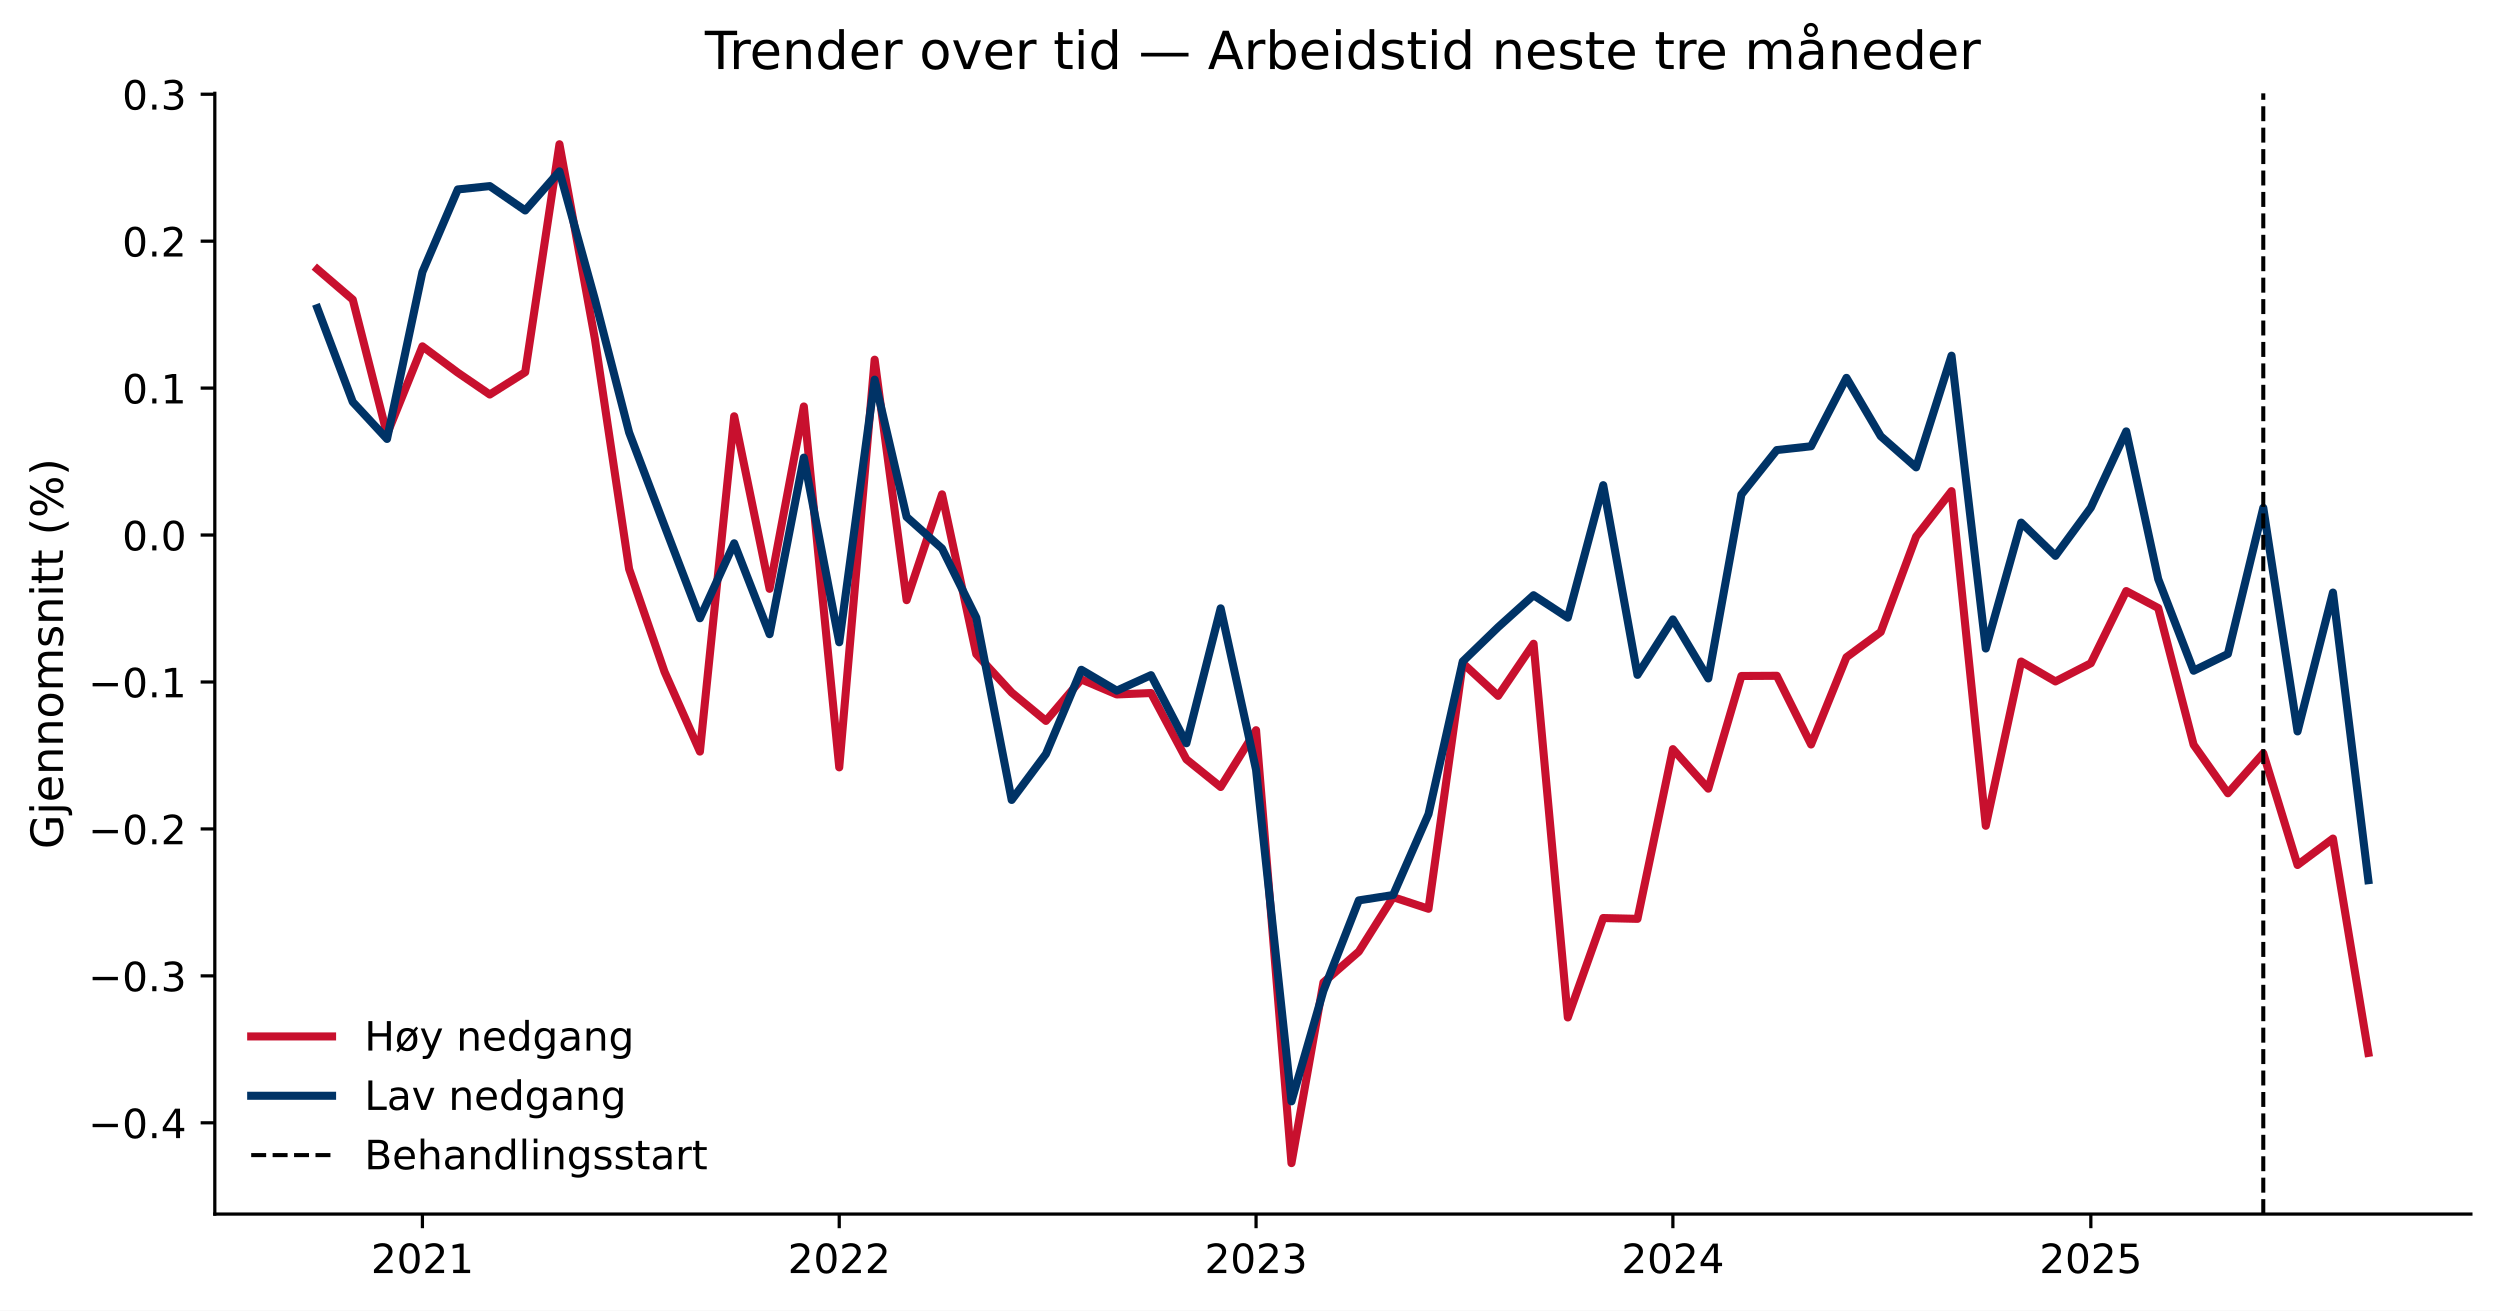
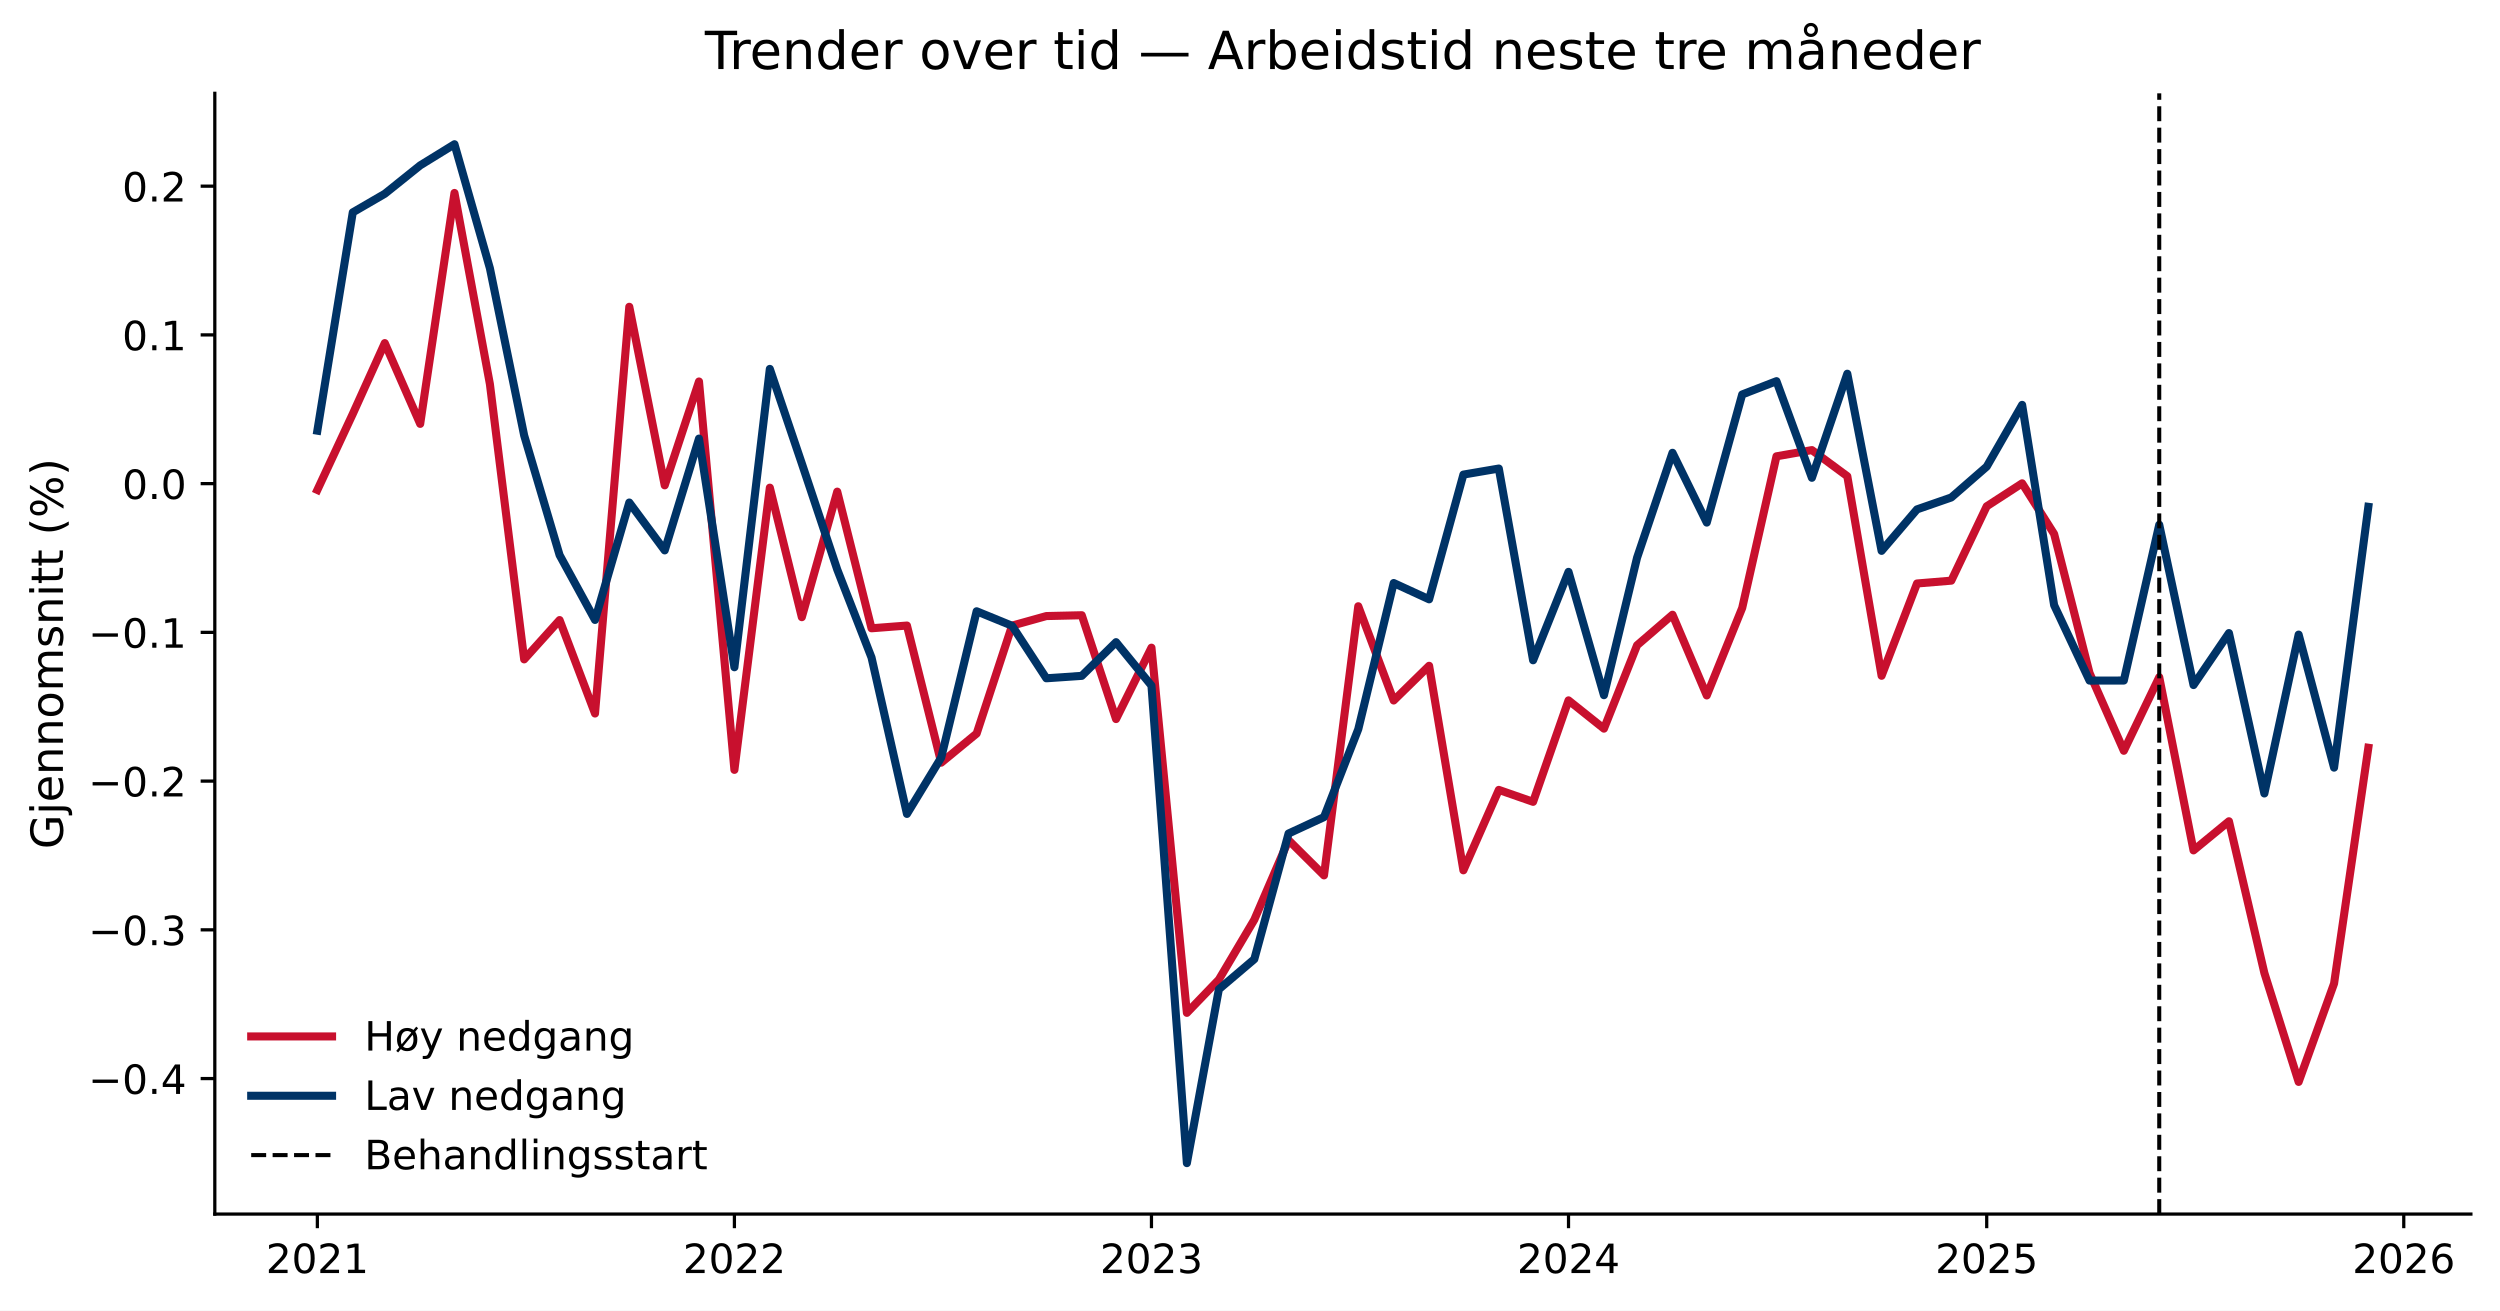
<svg xmlns="http://www.w3.org/2000/svg" xmlns:xlink="http://www.w3.org/1999/xlink" width="618.329pt" height="324.156pt" viewBox="0 0 618.329 324.156" version="1.1">
  <defs>
    <style type="text/css">*{stroke-linejoin: round; stroke-linecap: butt}</style>
  </defs>
  <g id="figure_1">
    <g id="patch_1">
      <path d="M 0 324.156  L 618.329 324.156  L 618.329 0  L 0 0  z " style="fill: #ffffff" />
    </g>
    <g id="axes_1">
      <g id="patch_2">
        <path d="M 53.129 300.278  L 611.129 300.278  L 611.129 23.078  L 53.129 23.078  z " style="fill: #ffffff" />
      </g>
      <g id="matplotlib.axis_1">
        <g id="xtick_1">
          <g id="line2d_1">
            <defs>
-               <path id="m93a3a507b2" d="M 0 0  L 0 3.5  " style="stroke: #000000; stroke-width: 0.8" />
-             </defs>
-             <g>
-               <use xlink:href="#m93a3a507b2" x="104.477" y="300.278" style="stroke: #000000; stroke-width: 0.8" />
+               <path id="mbf718fbe4a" d="M 0 0  L 0 3.5  " style="stroke: #000000; stroke-width: 0.8" />
+             </defs>
+             <g>
+               <use xlink:href="#mbf718fbe4a" x="78.492" y="300.278" style="stroke: #000000; stroke-width: 0.8" />
            </g>
          </g>
          <g id="text_1">
-             <g transform="translate(91.7524 314.8764) scale(0.1 -0.1)">
+             <g transform="translate(65.76739 314.8764) scale(0.1 -0.1)">
              <defs>
                <path id="DejaVuSans-32" d="M 1228 531  L 3431 531  L 3431 0  L 469 0  L 469 531  Q 828 903 1448 1529  Q 2069 2156 2228 2338  Q 2531 2678 2651 2914  Q 2772 3150 2772 3378  Q 2772 3750 2511 3984  Q 2250 4219 1831 4219  Q 1534 4219 1204 4116  Q 875 4013 500 3803  L 500 4441  Q 881 4594 1212 4672  Q 1544 4750 1819 4750  Q 2544 4750 2975 4387  Q 3406 4025 3406 3419  Q 3406 3131 3298 2873  Q 3191 2616 2906 2266  Q 2828 2175 2409 1742  Q 1991 1309 1228 531  z " transform="scale(0.015625)" />
                <path id="DejaVuSans-30" d="M 2034 4250  Q 1547 4250 1301 3770  Q 1056 3291 1056 2328  Q 1056 1369 1301 889  Q 1547 409 2034 409  Q 2525 409 2770 889  Q 3016 1369 3016 2328  Q 3016 3291 2770 3770  Q 2525 4250 2034 4250  z M 2034 4750  Q 2819 4750 3233 4129  Q 3647 3509 3647 2328  Q 3647 1150 3233 529  Q 2819 -91 2034 -91  Q 1250 -91 836 529  Q 422 1150 422 2328  Q 422 3509 836 4129  Q 1250 4750 2034 4750  z " transform="scale(0.015625)" />
                <path id="DejaVuSans-31" d="M 794 531  L 1825 531  L 1825 4091  L 703 3866  L 703 4441  L 1819 4666  L 2450 4666  L 2450 531  L 3481 531  L 3481 0  L 794 0  L 794 531  z " transform="scale(0.015625)" />
              </defs>
              <use xlink:href="#DejaVuSans-32" />
              <use xlink:href="#DejaVuSans-30" transform="translate(63.62305 0)" />
              <use xlink:href="#DejaVuSans-32" transform="translate(127.2461 0)" />
              <use xlink:href="#DejaVuSans-31" transform="translate(190.8691 0)" />
            </g>
          </g>
        </g>
        <g id="xtick_2">
          <g id="line2d_2">
            <g>
-               <use xlink:href="#m93a3a507b2" x="207.57" y="300.278" style="stroke: #000000; stroke-width: 0.8" />
+               <use xlink:href="#mbf718fbe4a" x="181.643" y="300.278" style="stroke: #000000; stroke-width: 0.8" />
            </g>
          </g>
          <g id="text_2">
-             <g transform="translate(194.8451 314.8764) scale(0.1 -0.1)">
+             <g transform="translate(168.9176 314.8764) scale(0.1 -0.1)">
              <use xlink:href="#DejaVuSans-32" />
              <use xlink:href="#DejaVuSans-30" transform="translate(63.62305 0)" />
              <use xlink:href="#DejaVuSans-32" transform="translate(127.2461 0)" />
              <use xlink:href="#DejaVuSans-32" transform="translate(190.8691 0)" />
            </g>
          </g>
        </g>
        <g id="xtick_3">
          <g id="line2d_3">
            <g>
-               <use xlink:href="#m93a3a507b2" x="310.663" y="300.278" style="stroke: #000000; stroke-width: 0.8" />
+               <use xlink:href="#mbf718fbe4a" x="284.793" y="300.278" style="stroke: #000000; stroke-width: 0.8" />
            </g>
          </g>
          <g id="text_3">
-             <g transform="translate(297.9379 314.8764) scale(0.1 -0.1)">
+             <g transform="translate(272.0677 314.8764) scale(0.1 -0.1)">
              <defs>
                <path id="DejaVuSans-33" d="M 2597 2516  Q 3050 2419 3304 2112  Q 3559 1806 3559 1356  Q 3559 666 3084 287  Q 2609 -91 1734 -91  Q 1441 -91 1130 -33  Q 819 25 488 141  L 488 750  Q 750 597 1062 519  Q 1375 441 1716 441  Q 2309 441 2620 675  Q 2931 909 2931 1356  Q 2931 1769 2642 2001  Q 2353 2234 1838 2234  L 1294 2234  L 1294 2753  L 1863 2753  Q 2328 2753 2575 2939  Q 2822 3125 2822 3475  Q 2822 3834 2567 4026  Q 2313 4219 1838 4219  Q 1578 4219 1281 4162  Q 984 4106 628 3988  L 628 4550  Q 988 4650 1302 4700  Q 1616 4750 1894 4750  Q 2613 4750 3031 4423  Q 3450 4097 3450 3541  Q 3450 3153 3228 2886  Q 3006 2619 2597 2516  z " transform="scale(0.015625)" />
              </defs>
              <use xlink:href="#DejaVuSans-32" />
              <use xlink:href="#DejaVuSans-30" transform="translate(63.62305 0)" />
              <use xlink:href="#DejaVuSans-32" transform="translate(127.2461 0)" />
              <use xlink:href="#DejaVuSans-33" transform="translate(190.8691 0)" />
            </g>
          </g>
        </g>
        <g id="xtick_4">
          <g id="line2d_4">
            <g>
-               <use xlink:href="#m93a3a507b2" x="413.756" y="300.278" style="stroke: #000000; stroke-width: 0.8" />
+               <use xlink:href="#mbf718fbe4a" x="387.943" y="300.278" style="stroke: #000000; stroke-width: 0.8" />
            </g>
          </g>
          <g id="text_4">
-             <g transform="translate(401.0306 314.8764) scale(0.1 -0.1)">
+             <g transform="translate(375.2179 314.8764) scale(0.1 -0.1)">
              <defs>
                <path id="DejaVuSans-34" d="M 2419 4116  L 825 1625  L 2419 1625  L 2419 4116  z M 2253 4666  L 3047 4666  L 3047 1625  L 3713 1625  L 3713 1100  L 3047 1100  L 3047 0  L 2419 0  L 2419 1100  L 313 1100  L 313 1709  L 2253 4666  z " transform="scale(0.015625)" />
              </defs>
              <use xlink:href="#DejaVuSans-32" />
              <use xlink:href="#DejaVuSans-30" transform="translate(63.62305 0)" />
              <use xlink:href="#DejaVuSans-32" transform="translate(127.2461 0)" />
              <use xlink:href="#DejaVuSans-34" transform="translate(190.8691 0)" />
            </g>
          </g>
        </g>
        <g id="xtick_5">
          <g id="line2d_5">
            <g>
-               <use xlink:href="#m93a3a507b2" x="517.131" y="300.278" style="stroke: #000000; stroke-width: 0.8" />
+               <use xlink:href="#mbf718fbe4a" x="491.376" y="300.278" style="stroke: #000000; stroke-width: 0.8" />
            </g>
          </g>
          <g id="text_5">
-             <g transform="translate(504.4058 314.8764) scale(0.1 -0.1)">
+             <g transform="translate(478.6506 314.8764) scale(0.1 -0.1)">
              <defs>
                <path id="DejaVuSans-35" d="M 691 4666  L 3169 4666  L 3169 4134  L 1269 4134  L 1269 2991  Q 1406 3038 1543 3061  Q 1681 3084 1819 3084  Q 2600 3084 3056 2656  Q 3513 2228 3513 1497  Q 3513 744 3044 326  Q 2575 -91 1722 -91  Q 1428 -91 1123 -41  Q 819 9 494 109  L 494 744  Q 775 591 1075 516  Q 1375 441 1709 441  Q 2250 441 2565 725  Q 2881 1009 2881 1497  Q 2881 1984 2565 2268  Q 2250 2553 1709 2553  Q 1456 2553 1204 2497  Q 953 2441 691 2322  L 691 4666  z " transform="scale(0.015625)" />
              </defs>
              <use xlink:href="#DejaVuSans-32" />
              <use xlink:href="#DejaVuSans-30" transform="translate(63.62305 0)" />
              <use xlink:href="#DejaVuSans-32" transform="translate(127.2461 0)" />
              <use xlink:href="#DejaVuSans-35" transform="translate(190.8691 0)" />
+             </g>
+           </g>
+         </g>
+         <g id="xtick_6">
+           <g id="line2d_6">
+             <g>
+               <use xlink:href="#mbf718fbe4a" x="594.526" y="300.278" style="stroke: #000000; stroke-width: 0.8" />
+             </g>
+           </g>
+           <g id="text_6">
+             <g transform="translate(581.8008 314.8764) scale(0.1 -0.1)">
+               <defs>
+                 <path id="DejaVuSans-36" d="M 2113 2584  Q 1688 2584 1439 2293  Q 1191 2003 1191 1497  Q 1191 994 1439 701  Q 1688 409 2113 409  Q 2538 409 2786 701  Q 3034 994 3034 1497  Q 3034 2003 2786 2293  Q 2538 2584 2113 2584  z M 3366 4563  L 3366 3988  Q 3128 4100 2886 4159  Q 2644 4219 2406 4219  Q 1781 4219 1451 3797  Q 1122 3375 1075 2522  Q 1259 2794 1537 2939  Q 1816 3084 2150 3084  Q 2853 3084 3261 2657  Q 3669 2231 3669 1497  Q 3669 778 3244 343  Q 2819 -91 2113 -91  Q 1303 -91 875 529  Q 447 1150 447 2328  Q 447 3434 972 4092  Q 1497 4750 2381 4750  Q 2619 4750 2861 4703  Q 3103 4656 3366 4563  z " transform="scale(0.015625)" />
+               </defs>
+               <use xlink:href="#DejaVuSans-32" />
+               <use xlink:href="#DejaVuSans-30" transform="translate(63.62305 0)" />
+               <use xlink:href="#DejaVuSans-32" transform="translate(127.2461 0)" />
+               <use xlink:href="#DejaVuSans-36" transform="translate(190.8691 0)" />
            </g>
          </g>
        </g>
      </g>
      <g id="matplotlib.axis_2">
        <g id="ytick_1">
-           <g id="line2d_6">
-             <defs>
-               <path id="mae1e11b0a3" d="M 0 0  L -3.5 0  " style="stroke: #000000; stroke-width: 0.8" />
-             </defs>
-             <g>
-               <use xlink:href="#mae1e11b0a3" x="53.129" y="277.704" style="stroke: #000000; stroke-width: 0.8" />
-             </g>
-           </g>
-           <g id="text_6">
-             <g transform="translate(21.84594 281.5034) scale(0.1 -0.1)">
+           <g id="line2d_7">
+             <defs>
+               <path id="mdab3cf6900" d="M 0 0  L -3.5 0  " style="stroke: #000000; stroke-width: 0.8" />
+             </defs>
+             <g>
+               <use xlink:href="#mdab3cf6900" x="53.129" y="266.761" style="stroke: #000000; stroke-width: 0.8" />
+             </g>
+           </g>
+           <g id="text_7">
+             <g transform="translate(21.84594 270.5607) scale(0.1 -0.1)">
              <defs>
                <path id="DejaVuSans-2212" d="M 678 2272  L 4684 2272  L 4684 1741  L 678 1741  L 678 2272  z " transform="scale(0.015625)" />
                <path id="DejaVuSans-2e" d="M 684 794  L 1344 794  L 1344 0  L 684 0  L 684 794  z " transform="scale(0.015625)" />
              </defs>
              <use xlink:href="#DejaVuSans-2212" />
              <use xlink:href="#DejaVuSans-30" transform="translate(83.78906 0)" />
              <use xlink:href="#DejaVuSans-2e" transform="translate(147.4121 0)" />
              <use xlink:href="#DejaVuSans-34" transform="translate(179.1992 0)" />
            </g>
          </g>
        </g>
        <g id="ytick_2">
-           <g id="line2d_7">
-             <g>
-               <use xlink:href="#mae1e11b0a3" x="53.129" y="241.362" style="stroke: #000000; stroke-width: 0.8" />
-             </g>
-           </g>
-           <g id="text_7">
-             <g transform="translate(21.84594 245.1609) scale(0.1 -0.1)">
+           <g id="line2d_8">
+             <g>
+               <use xlink:href="#mdab3cf6900" x="53.129" y="229.975" style="stroke: #000000; stroke-width: 0.8" />
+             </g>
+           </g>
+           <g id="text_8">
+             <g transform="translate(21.84594 233.7747) scale(0.1 -0.1)">
              <use xlink:href="#DejaVuSans-2212" />
              <use xlink:href="#DejaVuSans-30" transform="translate(83.78906 0)" />
              <use xlink:href="#DejaVuSans-2e" transform="translate(147.4121 0)" />
              <use xlink:href="#DejaVuSans-33" transform="translate(179.1992 0)" />
            </g>
          </g>
        </g>
        <g id="ytick_3">
-           <g id="line2d_8">
-             <g>
-               <use xlink:href="#mae1e11b0a3" x="53.129" y="205.019" style="stroke: #000000; stroke-width: 0.8" />
-             </g>
-           </g>
-           <g id="text_8">
-             <g transform="translate(21.84594 208.8185) scale(0.1 -0.1)">
+           <g id="line2d_9">
+             <g>
+               <use xlink:href="#mdab3cf6900" x="53.129" y="193.189" style="stroke: #000000; stroke-width: 0.8" />
+             </g>
+           </g>
+           <g id="text_9">
+             <g transform="translate(21.84594 196.9886) scale(0.1 -0.1)">
              <use xlink:href="#DejaVuSans-2212" />
              <use xlink:href="#DejaVuSans-30" transform="translate(83.78906 0)" />
              <use xlink:href="#DejaVuSans-2e" transform="translate(147.4121 0)" />
              <use xlink:href="#DejaVuSans-32" transform="translate(179.1992 0)" />
            </g>
          </g>
        </g>
        <g id="ytick_4">
-           <g id="line2d_9">
-             <g>
-               <use xlink:href="#mae1e11b0a3" x="53.129" y="168.677" style="stroke: #000000; stroke-width: 0.8" />
-             </g>
-           </g>
-           <g id="text_9">
-             <g transform="translate(21.84594 172.476) scale(0.1 -0.1)">
+           <g id="line2d_10">
+             <g>
+               <use xlink:href="#mdab3cf6900" x="53.129" y="156.403" style="stroke: #000000; stroke-width: 0.8" />
+             </g>
+           </g>
+           <g id="text_10">
+             <g transform="translate(21.84594 160.2026) scale(0.1 -0.1)">
              <use xlink:href="#DejaVuSans-2212" />
              <use xlink:href="#DejaVuSans-30" transform="translate(83.78906 0)" />
              <use xlink:href="#DejaVuSans-2e" transform="translate(147.4121 0)" />
              <use xlink:href="#DejaVuSans-31" transform="translate(179.1992 0)" />
            </g>
          </g>
        </g>
        <g id="ytick_5">
-           <g id="line2d_10">
-             <g>
-               <use xlink:href="#mae1e11b0a3" x="53.129" y="132.334" style="stroke: #000000; stroke-width: 0.8" />
-             </g>
-           </g>
-           <g id="text_10">
-             <g transform="translate(30.22563 136.1336) scale(0.1 -0.1)">
+           <g id="line2d_11">
+             <g>
+               <use xlink:href="#mdab3cf6900" x="53.129" y="119.617" style="stroke: #000000; stroke-width: 0.8" />
+             </g>
+           </g>
+           <g id="text_11">
+             <g transform="translate(30.22563 123.4165) scale(0.1 -0.1)">
              <use xlink:href="#DejaVuSans-30" />
              <use xlink:href="#DejaVuSans-2e" transform="translate(63.62305 0)" />
              <use xlink:href="#DejaVuSans-30" transform="translate(95.41016 0)" />
            </g>
          </g>
        </g>
        <g id="ytick_6">
-           <g id="line2d_11">
-             <g>
-               <use xlink:href="#mae1e11b0a3" x="53.129" y="95.992" style="stroke: #000000; stroke-width: 0.8" />
-             </g>
-           </g>
-           <g id="text_11">
-             <g transform="translate(30.22563 99.79111) scale(0.1 -0.1)">
+           <g id="line2d_12">
+             <g>
+               <use xlink:href="#mdab3cf6900" x="53.129" y="82.831" style="stroke: #000000; stroke-width: 0.8" />
+             </g>
+           </g>
+           <g id="text_12">
+             <g transform="translate(30.22563 86.63047) scale(0.1 -0.1)">
              <use xlink:href="#DejaVuSans-30" />
              <use xlink:href="#DejaVuSans-2e" transform="translate(63.62305 0)" />
              <use xlink:href="#DejaVuSans-31" transform="translate(95.41016 0)" />
            </g>
          </g>
        </g>
        <g id="ytick_7">
-           <g id="line2d_12">
-             <g>
-               <use xlink:href="#mae1e11b0a3" x="53.129" y="59.649" style="stroke: #000000; stroke-width: 0.8" />
-             </g>
-           </g>
-           <g id="text_12">
-             <g transform="translate(30.22563 63.44865) scale(0.1 -0.1)">
+           <g id="line2d_13">
+             <g>
+               <use xlink:href="#mdab3cf6900" x="53.129" y="46.045" style="stroke: #000000; stroke-width: 0.8" />
+             </g>
+           </g>
+           <g id="text_13">
+             <g transform="translate(30.22563 49.84442) scale(0.1 -0.1)">
              <use xlink:href="#DejaVuSans-30" />
              <use xlink:href="#DejaVuSans-2e" transform="translate(63.62305 0)" />
              <use xlink:href="#DejaVuSans-32" transform="translate(95.41016 0)" />
-             </g>
-           </g>
-         </g>
-         <g id="ytick_8">
-           <g id="line2d_13">
-             <g>
-               <use xlink:href="#mae1e11b0a3" x="53.129" y="23.307" style="stroke: #000000; stroke-width: 0.8" />
-             </g>
-           </g>
-           <g id="text_13">
-             <g transform="translate(30.22563 27.1062) scale(0.1 -0.1)">
-               <use xlink:href="#DejaVuSans-30" />
-               <use xlink:href="#DejaVuSans-2e" transform="translate(63.62305 0)" />
-               <use xlink:href="#DejaVuSans-33" transform="translate(95.41016 0)" />
            </g>
          </g>
        </g>
        <g id="text_14">
          <g transform="translate(15.55828 210.0023) rotate(-90) scale(0.11 -0.11)">
            <defs>
              <path id="DejaVuSans-47" d="M 3809 666  L 3809 1919  L 2778 1919  L 2778 2438  L 4434 2438  L 4434 434  Q 4069 175 3628 42  Q 3188 -91 2688 -91  Q 1594 -91 976 548  Q 359 1188 359 2328  Q 359 3472 976 4111  Q 1594 4750 2688 4750  Q 3144 4750 3555 4637  Q 3966 4525 4313 4306  L 4313 3634  Q 3963 3931 3569 4081  Q 3175 4231 2741 4231  Q 1884 4231 1454 3753  Q 1025 3275 1025 2328  Q 1025 1384 1454 906  Q 1884 428 2741 428  Q 3075 428 3337 486  Q 3600 544 3809 666  z " transform="scale(0.015625)" />
              <path id="DejaVuSans-6a" d="M 603 3500  L 1178 3500  L 1178 -63  Q 1178 -731 923 -1031  Q 669 -1331 103 -1331  L -116 -1331  L -116 -844  L 38 -844  Q 366 -844 484 -692  Q 603 -541 603 -63  L 603 3500  z M 603 4863  L 1178 4863  L 1178 4134  L 603 4134  L 603 4863  z " transform="scale(0.015625)" />
              <path id="DejaVuSans-65" d="M 3597 1894  L 3597 1613  L 953 1613  Q 991 1019 1311 708  Q 1631 397 2203 397  Q 2534 397 2845 478  Q 3156 559 3463 722  L 3463 178  Q 3153 47 2828 -22  Q 2503 -91 2169 -91  Q 1331 -91 842 396  Q 353 884 353 1716  Q 353 2575 817 3079  Q 1281 3584 2069 3584  Q 2775 3584 3186 3129  Q 3597 2675 3597 1894  z M 3022 2063  Q 3016 2534 2758 2815  Q 2500 3097 2075 3097  Q 1594 3097 1305 2825  Q 1016 2553 972 2059  L 3022 2063  z " transform="scale(0.015625)" />
              <path id="DejaVuSans-6e" d="M 3513 2113  L 3513 0  L 2938 0  L 2938 2094  Q 2938 2591 2744 2837  Q 2550 3084 2163 3084  Q 1697 3084 1428 2787  Q 1159 2491 1159 1978  L 1159 0  L 581 0  L 581 3500  L 1159 3500  L 1159 2956  Q 1366 3272 1645 3428  Q 1925 3584 2291 3584  Q 2894 3584 3203 3211  Q 3513 2838 3513 2113  z " transform="scale(0.015625)" />
              <path id="DejaVuSans-6f" d="M 1959 3097  Q 1497 3097 1228 2736  Q 959 2375 959 1747  Q 959 1119 1226 758  Q 1494 397 1959 397  Q 2419 397 2687 759  Q 2956 1122 2956 1747  Q 2956 2369 2687 2733  Q 2419 3097 1959 3097  z M 1959 3584  Q 2709 3584 3137 3096  Q 3566 2609 3566 1747  Q 3566 888 3137 398  Q 2709 -91 1959 -91  Q 1206 -91 779 398  Q 353 888 353 1747  Q 353 2609 779 3096  Q 1206 3584 1959 3584  z " transform="scale(0.015625)" />
              <path id="DejaVuSans-6d" d="M 3328 2828  Q 3544 3216 3844 3400  Q 4144 3584 4550 3584  Q 5097 3584 5394 3201  Q 5691 2819 5691 2113  L 5691 0  L 5113 0  L 5113 2094  Q 5113 2597 4934 2840  Q 4756 3084 4391 3084  Q 3944 3084 3684 2787  Q 3425 2491 3425 1978  L 3425 0  L 2847 0  L 2847 2094  Q 2847 2600 2669 2842  Q 2491 3084 2119 3084  Q 1678 3084 1418 2786  Q 1159 2488 1159 1978  L 1159 0  L 581 0  L 581 3500  L 1159 3500  L 1159 2956  Q 1356 3278 1631 3431  Q 1906 3584 2284 3584  Q 2666 3584 2933 3390  Q 3200 3197 3328 2828  z " transform="scale(0.015625)" />
              <path id="DejaVuSans-73" d="M 2834 3397  L 2834 2853  Q 2591 2978 2328 3040  Q 2066 3103 1784 3103  Q 1356 3103 1142 2972  Q 928 2841 928 2578  Q 928 2378 1081 2264  Q 1234 2150 1697 2047  L 1894 2003  Q 2506 1872 2764 1633  Q 3022 1394 3022 966  Q 3022 478 2636 193  Q 2250 -91 1575 -91  Q 1294 -91 989 -36  Q 684 19 347 128  L 347 722  Q 666 556 975 473  Q 1284 391 1588 391  Q 1994 391 2212 530  Q 2431 669 2431 922  Q 2431 1156 2273 1281  Q 2116 1406 1581 1522  L 1381 1569  Q 847 1681 609 1914  Q 372 2147 372 2553  Q 372 3047 722 3315  Q 1072 3584 1716 3584  Q 2034 3584 2315 3537  Q 2597 3491 2834 3397  z " transform="scale(0.015625)" />
              <path id="DejaVuSans-69" d="M 603 3500  L 1178 3500  L 1178 0  L 603 0  L 603 3500  z M 603 4863  L 1178 4863  L 1178 4134  L 603 4134  L 603 4863  z " transform="scale(0.015625)" />
              <path id="DejaVuSans-74" d="M 1172 4494  L 1172 3500  L 2356 3500  L 2356 3053  L 1172 3053  L 1172 1153  Q 1172 725 1289 603  Q 1406 481 1766 481  L 2356 481  L 2356 0  L 1766 0  Q 1100 0 847 248  Q 594 497 594 1153  L 594 3053  L 172 3053  L 172 3500  L 594 3500  L 594 4494  L 1172 4494  z " transform="scale(0.015625)" />
              <path id="DejaVuSans-20" transform="scale(0.015625)" />
              <path id="DejaVuSans-28" d="M 1984 4856  Q 1566 4138 1362 3434  Q 1159 2731 1159 2009  Q 1159 1288 1364 580  Q 1569 -128 1984 -844  L 1484 -844  Q 1016 -109 783 600  Q 550 1309 550 2009  Q 550 2706 781 3412  Q 1013 4119 1484 4856  L 1984 4856  z " transform="scale(0.015625)" />
              <path id="DejaVuSans-25" d="M 4653 2053  Q 4381 2053 4226 1822  Q 4072 1591 4072 1178  Q 4072 772 4226 539  Q 4381 306 4653 306  Q 4919 306 5073 539  Q 5228 772 5228 1178  Q 5228 1588 5073 1820  Q 4919 2053 4653 2053  z M 4653 2450  Q 5147 2450 5437 2106  Q 5728 1763 5728 1178  Q 5728 594 5436 251  Q 5144 -91 4653 -91  Q 4153 -91 3862 251  Q 3572 594 3572 1178  Q 3572 1766 3864 2108  Q 4156 2450 4653 2450  z M 1428 4353  Q 1159 4353 1004 4120  Q 850 3888 850 3481  Q 850 3069 1003 2837  Q 1156 2606 1428 2606  Q 1700 2606 1854 2837  Q 2009 3069 2009 3481  Q 2009 3884 1853 4118  Q 1697 4353 1428 4353  z M 4250 4750  L 4750 4750  L 1831 -91  L 1331 -91  L 4250 4750  z M 1428 4750  Q 1922 4750 2215 4408  Q 2509 4066 2509 3481  Q 2509 2891 2217 2550  Q 1925 2209 1428 2209  Q 931 2209 642 2551  Q 353 2894 353 3481  Q 353 4063 643 4406  Q 934 4750 1428 4750  z " transform="scale(0.015625)" />
              <path id="DejaVuSans-29" d="M 513 4856  L 1013 4856  Q 1481 4119 1714 3412  Q 1947 2706 1947 2009  Q 1947 1309 1714 600  Q 1481 -109 1013 -844  L 513 -844  Q 928 -128 1133 580  Q 1338 1288 1338 2009  Q 1338 2731 1133 3434  Q 928 4138 513 4856  z " transform="scale(0.015625)" />
            </defs>
            <use xlink:href="#DejaVuSans-47" />
            <use xlink:href="#DejaVuSans-6a" transform="translate(77.49023 0)" />
            <use xlink:href="#DejaVuSans-65" transform="translate(105.2734 0)" />
            <use xlink:href="#DejaVuSans-6e" transform="translate(166.7969 0)" />
            <use xlink:href="#DejaVuSans-6e" transform="translate(230.1758 0)" />
            <use xlink:href="#DejaVuSans-6f" transform="translate(293.5547 0)" />
            <use xlink:href="#DejaVuSans-6d" transform="translate(354.7363 0)" />
            <use xlink:href="#DejaVuSans-73" transform="translate(452.1484 0)" />
            <use xlink:href="#DejaVuSans-6e" transform="translate(504.248 0)" />
            <use xlink:href="#DejaVuSans-69" transform="translate(567.627 0)" />
            <use xlink:href="#DejaVuSans-74" transform="translate(595.4102 0)" />
            <use xlink:href="#DejaVuSans-74" transform="translate(634.6191 0)" />
            <use xlink:href="#DejaVuSans-20" transform="translate(673.8281 0)" />
            <use xlink:href="#DejaVuSans-28" transform="translate(705.6152 0)" />
            <use xlink:href="#DejaVuSans-25" transform="translate(744.6289 0)" />
            <use xlink:href="#DejaVuSans-29" transform="translate(839.6484 0)" />
          </g>
        </g>
      </g>
      <g id="line2d_14">
-         <path d="M 78.492 66.588  L 87.248 74.102  L 95.722 107.39  L 104.477 85.663  L 113.233 92.173  L 121.142 97.58  L 129.898 92.056  L 138.371 35.678  L 147.127 83.783  L 155.6 140.745  L 164.356 166.154  L 173.112 185.889  L 181.585 102.962  L 190.341 145.634  L 198.814 100.536  L 207.57 189.79  L 216.326 88.964  L 224.234 148.438  L 232.99 122.264  L 241.464 161.782  L 250.219 171.29  L 258.693 178.299  L 267.449 168.036  L 276.204 171.758  L 284.678 171.41  L 293.434 187.814  L 301.907 194.648  L 310.663 180.605  L 319.419 287.678  L 327.327 242.982  L 336.083 235.344  L 344.556 221.888  L 353.312 224.771  L 361.786 164.021  L 370.541 172.113  L 379.297 159.221  L 387.771 251.651  L 396.526 227.059  L 405 227.262  L 413.756 185.287  L 422.511 195.059  L 430.702 167.194  L 439.458 167.141  L 447.932 184.134  L 456.687 162.557  L 465.161 156.312  L 473.917 132.728  L 482.672 121.476  L 491.146 204.239  L 499.902 163.618  L 508.375 168.542  L 517.131 164.047  L 525.887 146.187  L 533.795 150.383  L 542.551 184.203  L 551.024 196.195  L 559.78 186.323  L 568.253 213.938  L 577.009 207.405  L 585.765 260.415  " clip-path="url(#p8ec6f4e2c7)" style="fill: none; stroke: #c8102e; stroke-width: 2; stroke-linecap: square" />
+         <path d="M 78.492 121.183  L 87.253 102.373  L 95.166 84.864  L 103.927 104.837  L 112.405 47.727  L 121.165 94.987  L 129.644 163.08  L 138.404 153.362  L 147.165 176.473  L 155.643 75.88  L 164.404 120.037  L 172.882 94.361  L 181.643 190.411  L 190.403 120.616  L 198.316 152.644  L 207.077 121.601  L 215.555 155.393  L 224.316 154.719  L 232.794 188.633  L 241.554 181.431  L 250.315 154.737  L 258.793 152.373  L 267.554 152.167  L 276.032 177.845  L 284.793 160.194  L 293.553 250.509  L 301.466 242.281  L 310.227 227.482  L 318.705 207.801  L 327.466 216.508  L 335.944 149.946  L 344.705 173.251  L 353.465 164.672  L 361.943 215.254  L 370.704 195.367  L 379.182 198.316  L 387.943 173.226  L 396.704 180.214  L 404.899 159.593  L 413.66 152.04  L 422.138 172.003  L 430.899 150.366  L 439.377 112.861  L 448.137 111.323  L 456.898 117.785  L 465.376 167.14  L 474.137 144.313  L 482.615 143.614  L 491.376 125.22  L 500.136 119.54  L 508.049 132.068  L 516.81 166.454  L 525.288 185.688  L 534.049 167.484  L 542.527 210.326  L 551.288 203.127  L 560.048 240.649  L 568.526 267.588  L 577.287 243.266  L 585.765 184.944  " clip-path="url(#p2843055d1d)" style="fill: none; stroke: #c8102e; stroke-width: 2; stroke-linecap: square" />
      </g>
      <g id="line2d_15">
-         <path d="M 78.492 76.2  L 87.248 99.419  L 95.722 108.562  L 104.477 67.28  L 113.233 46.851  L 121.142 46.026  L 129.898 52.057  L 138.371 42.384  L 147.127 74.011  L 155.6 106.968  L 164.356 130.046  L 173.112 152.911  L 181.585 134.376  L 190.341 156.852  L 198.814 113.191  L 207.57 158.853  L 216.326 93.903  L 224.234 127.85  L 232.99 135.668  L 241.464 152.764  L 250.219 197.849  L 258.693 186.479  L 267.449 165.66  L 276.204 170.817  L 284.678 166.992  L 293.434 183.827  L 301.907 150.463  L 310.663 190.396  L 319.419 272.397  L 327.327 245.047  L 336.083 222.693  L 344.556 221.37  L 353.312 201.352  L 361.786 163.595  L 370.541 155.114  L 379.297 147.217  L 387.771 152.758  L 396.526 120.001  L 405 166.915  L 413.756 153.201  L 422.511 167.8  L 430.702 122.304  L 439.458 111.315  L 447.932 110.378  L 456.687 93.456  L 465.161 107.879  L 473.917 115.59  L 482.672 87.973  L 491.146 160.395  L 499.902 129.263  L 508.375 137.475  L 517.131 125.556  L 525.887 106.696  L 533.795 143.217  L 542.551 165.895  L 551.024 161.748  L 559.78 125.598  L 568.253 180.901  L 577.009 146.563  L 585.765 217.694  " clip-path="url(#p8ec6f4e2c7)" style="fill: none; stroke: #003366; stroke-width: 2; stroke-linecap: square" />
+         <path d="M 78.492 106.518  L 87.253 52.525  L 95.166 47.93  L 103.927 40.902  L 112.405 35.678  L 121.165 66.343  L 129.644 107.707  L 138.404 137.289  L 147.165 153.331  L 155.643 124.292  L 164.404 136.128  L 172.882 108.479  L 181.643 165.029  L 190.403 91.244  L 198.316 114.635  L 207.077 140.874  L 215.555 162.627  L 224.316 201.304  L 232.794 187.373  L 241.554 151.187  L 250.315 154.773  L 258.793 167.759  L 267.554 167.16  L 276.032 158.83  L 284.793 169.558  L 293.553 287.678  L 301.466 244.675  L 310.227 237.235  L 318.705 206.151  L 327.466 202.098  L 335.944 180.351  L 344.705 144.205  L 353.465 148.23  L 361.943 117.382  L 370.704 115.886  L 379.182 163.306  L 387.943 141.44  L 396.704 171.936  L 404.899 137.931  L 413.66 111.991  L 422.138 129.249  L 430.899 97.564  L 439.377 94.278  L 448.137 118.17  L 456.898 92.436  L 465.376 136.243  L 474.137 125.986  L 482.615 123.041  L 491.376 115.409  L 500.136 100.139  L 508.049 149.678  L 516.81 168.334  L 525.288 168.317  L 534.049 129.782  L 542.527 169.433  L 551.288 156.581  L 560.048 196.249  L 568.526 156.96  L 577.287 189.856  L 585.765 125.355  " clip-path="url(#p2843055d1d)" style="fill: none; stroke: #003366; stroke-width: 2; stroke-linecap: square" />
      </g>
      <g id="line2d_16">
-         <path d="M 559.78 300.278  L 559.78 23.078  " clip-path="url(#p8ec6f4e2c7)" style="fill: none; stroke-dasharray: 3.7,1.6; stroke-dashoffset: 0; stroke: #000000" />
+         <path d="M 534.049 300.278  L 534.049 23.078  " clip-path="url(#p2843055d1d)" style="fill: none; stroke-dasharray: 3.7,1.6; stroke-dashoffset: 0; stroke: #000000" />
      </g>
      <g id="patch_3">
        <path d="M 53.129 300.278  L 53.129 23.078  " style="fill: none; stroke: #000000; stroke-width: 0.8; stroke-linejoin: miter; stroke-linecap: square" />
      </g>
      <g id="patch_4">
        <path d="M 53.129 300.278  L 611.129 300.278  " style="fill: none; stroke: #000000; stroke-width: 0.8; stroke-linejoin: miter; stroke-linecap: square" />
      </g>
      <g id="text_15">
        <g transform="translate(174.3362 17.07797) scale(0.13 -0.13)">
          <defs>
            <path id="DejaVuSans-54" d="M -19 4666  L 3928 4666  L 3928 4134  L 2272 4134  L 2272 0  L 1638 0  L 1638 4134  L -19 4134  L -19 4666  z " transform="scale(0.015625)" />
            <path id="DejaVuSans-72" d="M 2631 2963  Q 2534 3019 2420 3045  Q 2306 3072 2169 3072  Q 1681 3072 1420 2755  Q 1159 2438 1159 1844  L 1159 0  L 581 0  L 581 3500  L 1159 3500  L 1159 2956  Q 1341 3275 1631 3429  Q 1922 3584 2338 3584  Q 2397 3584 2469 3576  Q 2541 3569 2628 3553  L 2631 2963  z " transform="scale(0.015625)" />
            <path id="DejaVuSans-64" d="M 2906 2969  L 2906 4863  L 3481 4863  L 3481 0  L 2906 0  L 2906 525  Q 2725 213 2448 61  Q 2172 -91 1784 -91  Q 1150 -91 751 415  Q 353 922 353 1747  Q 353 2572 751 3078  Q 1150 3584 1784 3584  Q 2172 3584 2448 3432  Q 2725 3281 2906 2969  z M 947 1747  Q 947 1113 1208 752  Q 1469 391 1925 391  Q 2381 391 2643 752  Q 2906 1113 2906 1747  Q 2906 2381 2643 2742  Q 2381 3103 1925 3103  Q 1469 3103 1208 2742  Q 947 2381 947 1747  z " transform="scale(0.015625)" />
            <path id="DejaVuSans-76" d="M 191 3500  L 800 3500  L 1894 563  L 2988 3500  L 3597 3500  L 2284 0  L 1503 0  L 191 3500  z " transform="scale(0.015625)" />
            <path id="DejaVuSans-2014" d="M 313 1978  L 6088 1978  L 6088 1528  L 313 1528  L 313 1978  z " transform="scale(0.015625)" />
            <path id="DejaVuSans-41" d="M 2188 4044  L 1331 1722  L 3047 1722  L 2188 4044  z M 1831 4666  L 2547 4666  L 4325 0  L 3669 0  L 3244 1197  L 1141 1197  L 716 0  L 50 0  L 1831 4666  z " transform="scale(0.015625)" />
            <path id="DejaVuSans-62" d="M 3116 1747  Q 3116 2381 2855 2742  Q 2594 3103 2138 3103  Q 1681 3103 1420 2742  Q 1159 2381 1159 1747  Q 1159 1113 1420 752  Q 1681 391 2138 391  Q 2594 391 2855 752  Q 3116 1113 3116 1747  z M 1159 2969  Q 1341 3281 1617 3432  Q 1894 3584 2278 3584  Q 2916 3584 3314 3078  Q 3713 2572 3713 1747  Q 3713 922 3314 415  Q 2916 -91 2278 -91  Q 1894 -91 1617 61  Q 1341 213 1159 525  L 1159 0  L 581 0  L 581 4863  L 1159 4863  L 1159 2969  z " transform="scale(0.015625)" />
            <path id="DejaVuSans-e5" d="M 2194 1759  Q 1497 1759 1228 1600  Q 959 1441 959 1056  Q 959 750 1161 570  Q 1363 391 1709 391  Q 2188 391 2477 730  Q 2766 1069 2766 1631  L 2766 1759  L 2194 1759  z M 3341 1997  L 3341 0  L 2766 0  L 2766 531  Q 2569 213 2275 61  Q 1981 -91 1556 -91  Q 1019 -91 701 211  Q 384 513 384 1019  Q 384 1609 779 1909  Q 1175 2209 1959 2209  L 2766 2209  L 2766 2266  Q 2766 2663 2505 2880  Q 2244 3097 1772 3097  Q 1472 3097 1187 3025  Q 903 2953 641 2809  L 641 3341  Q 956 3463 1253 3523  Q 1550 3584 1831 3584  Q 2591 3584 2966 3190  Q 3341 2797 3341 1997  z M 2331 4763  Q 2331 4959 2193 5096  Q 2056 5234 1856 5234  Q 1653 5234 1517 5098  Q 1381 4963 1381 4763  Q 1381 4559 1517 4423  Q 1653 4288 1856 4288  Q 2056 4288 2193 4425  Q 2331 4563 2331 4763  z M 2712 4763  Q 2712 4403 2463 4153  Q 2215 3903 1856 3903  Q 1497 3903 1248 4153  Q 1000 4403 1000 4763  Q 1000 5122 1248 5370  Q 1497 5619 1856 5619  Q 2215 5619 2463 5370  Q 2712 5122 2712 4763  z " transform="scale(0.015625)" />
          </defs>
          <use xlink:href="#DejaVuSans-54" />
          <use xlink:href="#DejaVuSans-72" transform="translate(46.33398 0)" />
          <use xlink:href="#DejaVuSans-65" transform="translate(85.19727 0)" />
          <use xlink:href="#DejaVuSans-6e" transform="translate(146.7207 0)" />
          <use xlink:href="#DejaVuSans-64" transform="translate(210.0996 0)" />
          <use xlink:href="#DejaVuSans-65" transform="translate(273.5762 0)" />
          <use xlink:href="#DejaVuSans-72" transform="translate(335.0996 0)" />
          <use xlink:href="#DejaVuSans-20" transform="translate(376.2129 0)" />
          <use xlink:href="#DejaVuSans-6f" transform="translate(408 0)" />
          <use xlink:href="#DejaVuSans-76" transform="translate(469.1816 0)" />
          <use xlink:href="#DejaVuSans-65" transform="translate(528.3613 0)" />
          <use xlink:href="#DejaVuSans-72" transform="translate(589.8848 0)" />
          <use xlink:href="#DejaVuSans-20" transform="translate(630.998 0)" />
          <use xlink:href="#DejaVuSans-74" transform="translate(662.7852 0)" />
          <use xlink:href="#DejaVuSans-69" transform="translate(701.9941 0)" />
          <use xlink:href="#DejaVuSans-64" transform="translate(729.7773 0)" />
          <use xlink:href="#DejaVuSans-20" transform="translate(793.2539 0)" />
          <use xlink:href="#DejaVuSans-2014" transform="translate(825.041 0)" />
          <use xlink:href="#DejaVuSans-20" transform="translate(925.041 0)" />
          <use xlink:href="#DejaVuSans-41" transform="translate(956.8281 0)" />
          <use xlink:href="#DejaVuSans-72" transform="translate(1025.236 0)" />
          <use xlink:href="#DejaVuSans-62" transform="translate(1066.35 0)" />
          <use xlink:href="#DejaVuSans-65" transform="translate(1129.826 0)" />
          <use xlink:href="#DejaVuSans-69" transform="translate(1191.35 0)" />
          <use xlink:href="#DejaVuSans-64" transform="translate(1219.133 0)" />
          <use xlink:href="#DejaVuSans-73" transform="translate(1282.609 0)" />
          <use xlink:href="#DejaVuSans-74" transform="translate(1334.709 0)" />
          <use xlink:href="#DejaVuSans-69" transform="translate(1373.918 0)" />
          <use xlink:href="#DejaVuSans-64" transform="translate(1401.701 0)" />
          <use xlink:href="#DejaVuSans-20" transform="translate(1465.178 0)" />
          <use xlink:href="#DejaVuSans-6e" transform="translate(1496.965 0)" />
          <use xlink:href="#DejaVuSans-65" transform="translate(1560.344 0)" />
          <use xlink:href="#DejaVuSans-73" transform="translate(1621.867 0)" />
          <use xlink:href="#DejaVuSans-74" transform="translate(1673.967 0)" />
          <use xlink:href="#DejaVuSans-65" transform="translate(1713.176 0)" />
          <use xlink:href="#DejaVuSans-20" transform="translate(1774.699 0)" />
          <use xlink:href="#DejaVuSans-74" transform="translate(1806.486 0)" />
          <use xlink:href="#DejaVuSans-72" transform="translate(1845.695 0)" />
          <use xlink:href="#DejaVuSans-65" transform="translate(1884.559 0)" />
          <use xlink:href="#DejaVuSans-20" transform="translate(1946.082 0)" />
          <use xlink:href="#DejaVuSans-6d" transform="translate(1977.869 0)" />
          <use xlink:href="#DejaVuSans-e5" transform="translate(2075.281 0)" />
          <use xlink:href="#DejaVuSans-6e" transform="translate(2136.561 0)" />
          <use xlink:href="#DejaVuSans-65" transform="translate(2199.939 0)" />
          <use xlink:href="#DejaVuSans-64" transform="translate(2261.463 0)" />
          <use xlink:href="#DejaVuSans-65" transform="translate(2324.939 0)" />
          <use xlink:href="#DejaVuSans-72" transform="translate(2386.463 0)" />
        </g>
      </g>
      <g id="legend_1">
        <g id="line2d_17">
          <path d="M 62.129 256.342  L 72.129 256.342  L 82.129 256.342  " style="fill: none; stroke: #c8102e; stroke-width: 2; stroke-linecap: square" />
        </g>
        <g id="text_16">
          <g transform="translate(90.12875 259.842) scale(0.1 -0.1)">
            <defs>
              <path id="DejaVuSans-48" d="M 628 4666  L 1259 4666  L 1259 2753  L 3553 2753  L 3553 4666  L 4184 4666  L 4184 0  L 3553 0  L 3553 2222  L 1259 2222  L 1259 0  L 628 0  L 628 4666  z " transform="scale(0.015625)" />
              <path id="DejaVuSans-f8" d="M 2828 2503  L 1306 653  Q 1434 522 1595 459  Q 1756 397 1959 397  Q 2419 397 2687 759  Q 2956 1122 2956 1747  Q 2956 1994 2925 2176  Q 2894 2359 2828 2503  z M 2606 2841  Q 2475 2969 2314 3033  Q 2153 3097 1959 3097  Q 1488 3097 1223 2730  Q 959 2363 959 1703  Q 959 1478 989 1306  Q 1019 1134 1081 991  L 2606 2841  z M 691 519  Q 522 759 437 1067  Q 353 1375 353 1747  Q 353 2609 779 3096  Q 1206 3584 1959 3584  Q 2250 3584 2498 3504  Q 2747 3425 2956 3263  L 3391 3788  L 3688 3541  L 3231 2981  Q 3397 2741 3481 2431  Q 3566 2122 3566 1747  Q 3566 888 3137 398  Q 2709 -91 1959 -91  Q 1659 -91 1407 -9  Q 1156 72 959 231  L 525 -294  L 225 -50  L 691 519  z " transform="scale(0.015625)" />
              <path id="DejaVuSans-79" d="M 2059 -325  Q 1816 -950 1584 -1140  Q 1353 -1331 966 -1331  L 506 -1331  L 506 -850  L 844 -850  Q 1081 -850 1212 -737  Q 1344 -625 1503 -206  L 1606 56  L 191 3500  L 800 3500  L 1894 763  L 2988 3500  L 3597 3500  L 2059 -325  z " transform="scale(0.015625)" />
              <path id="DejaVuSans-67" d="M 2906 1791  Q 2906 2416 2648 2759  Q 2391 3103 1925 3103  Q 1463 3103 1205 2759  Q 947 2416 947 1791  Q 947 1169 1205 825  Q 1463 481 1925 481  Q 2391 481 2648 825  Q 2906 1169 2906 1791  z M 3481 434  Q 3481 -459 3084 -895  Q 2688 -1331 1869 -1331  Q 1566 -1331 1297 -1286  Q 1028 -1241 775 -1147  L 775 -588  Q 1028 -725 1275 -790  Q 1522 -856 1778 -856  Q 2344 -856 2625 -561  Q 2906 -266 2906 331  L 2906 616  Q 2728 306 2450 153  Q 2172 0 1784 0  Q 1141 0 747 490  Q 353 981 353 1791  Q 353 2603 747 3093  Q 1141 3584 1784 3584  Q 2172 3584 2450 3431  Q 2728 3278 2906 2969  L 2906 3500  L 3481 3500  L 3481 434  z " transform="scale(0.015625)" />
              <path id="DejaVuSans-61" d="M 2194 1759  Q 1497 1759 1228 1600  Q 959 1441 959 1056  Q 959 750 1161 570  Q 1363 391 1709 391  Q 2188 391 2477 730  Q 2766 1069 2766 1631  L 2766 1759  L 2194 1759  z M 3341 1997  L 3341 0  L 2766 0  L 2766 531  Q 2569 213 2275 61  Q 1981 -91 1556 -91  Q 1019 -91 701 211  Q 384 513 384 1019  Q 384 1609 779 1909  Q 1175 2209 1959 2209  L 2766 2209  L 2766 2266  Q 2766 2663 2505 2880  Q 2244 3097 1772 3097  Q 1472 3097 1187 3025  Q 903 2953 641 2809  L 641 3341  Q 956 3463 1253 3523  Q 1550 3584 1831 3584  Q 2591 3584 2966 3190  Q 3341 2797 3341 1997  z " transform="scale(0.015625)" />
            </defs>
            <use xlink:href="#DejaVuSans-48" />
            <use xlink:href="#DejaVuSans-f8" transform="translate(75.19531 0)" />
            <use xlink:href="#DejaVuSans-79" transform="translate(136.377 0)" />
            <use xlink:href="#DejaVuSans-20" transform="translate(195.5566 0)" />
            <use xlink:href="#DejaVuSans-6e" transform="translate(227.3438 0)" />
            <use xlink:href="#DejaVuSans-65" transform="translate(290.7227 0)" />
            <use xlink:href="#DejaVuSans-64" transform="translate(352.2461 0)" />
            <use xlink:href="#DejaVuSans-67" transform="translate(415.7227 0)" />
            <use xlink:href="#DejaVuSans-61" transform="translate(479.1992 0)" />
            <use xlink:href="#DejaVuSans-6e" transform="translate(540.4785 0)" />
            <use xlink:href="#DejaVuSans-67" transform="translate(603.8574 0)" />
          </g>
        </g>
        <g id="line2d_18">
          <path d="M 62.129 271.02  L 72.129 271.02  L 82.129 271.02  " style="fill: none; stroke: #003366; stroke-width: 2; stroke-linecap: square" />
        </g>
        <g id="text_17">
          <g transform="translate(90.12875 274.5202) scale(0.1 -0.1)">
            <defs>
              <path id="DejaVuSans-4c" d="M 628 4666  L 1259 4666  L 1259 531  L 3531 531  L 3531 0  L 628 0  L 628 4666  z " transform="scale(0.015625)" />
            </defs>
            <use xlink:href="#DejaVuSans-4c" />
            <use xlink:href="#DejaVuSans-61" transform="translate(55.71289 0)" />
            <use xlink:href="#DejaVuSans-76" transform="translate(116.9922 0)" />
            <use xlink:href="#DejaVuSans-20" transform="translate(176.1719 0)" />
            <use xlink:href="#DejaVuSans-6e" transform="translate(207.959 0)" />
            <use xlink:href="#DejaVuSans-65" transform="translate(271.3379 0)" />
            <use xlink:href="#DejaVuSans-64" transform="translate(332.8613 0)" />
            <use xlink:href="#DejaVuSans-67" transform="translate(396.3379 0)" />
            <use xlink:href="#DejaVuSans-61" transform="translate(459.8145 0)" />
            <use xlink:href="#DejaVuSans-6e" transform="translate(521.0938 0)" />
            <use xlink:href="#DejaVuSans-67" transform="translate(584.4727 0)" />
          </g>
        </g>
        <g id="line2d_19">
          <path d="M 62.129 285.698  L 72.129 285.698  L 82.129 285.698  " style="fill: none; stroke-dasharray: 3.7,1.6; stroke-dashoffset: 0; stroke: #000000" />
        </g>
        <g id="text_18">
          <g transform="translate(90.12875 289.1983) scale(0.1 -0.1)">
            <defs>
              <path id="DejaVuSans-42" d="M 1259 2228  L 1259 519  L 2272 519  Q 2781 519 3026 730  Q 3272 941 3272 1375  Q 3272 1813 3026 2020  Q 2781 2228 2272 2228  L 1259 2228  z M 1259 4147  L 1259 2741  L 2194 2741  Q 2656 2741 2882 2914  Q 3109 3088 3109 3444  Q 3109 3797 2882 3972  Q 2656 4147 2194 4147  L 1259 4147  z M 628 4666  L 2241 4666  Q 2963 4666 3353 4366  Q 3744 4066 3744 3513  Q 3744 3084 3544 2831  Q 3344 2578 2956 2516  Q 3422 2416 3680 2098  Q 3938 1781 3938 1306  Q 3938 681 3513 340  Q 3088 0 2303 0  L 628 0  L 628 4666  z " transform="scale(0.015625)" />
              <path id="DejaVuSans-68" d="M 3513 2113  L 3513 0  L 2938 0  L 2938 2094  Q 2938 2591 2744 2837  Q 2550 3084 2163 3084  Q 1697 3084 1428 2787  Q 1159 2491 1159 1978  L 1159 0  L 581 0  L 581 4863  L 1159 4863  L 1159 2956  Q 1366 3272 1645 3428  Q 1925 3584 2291 3584  Q 2894 3584 3203 3211  Q 3513 2838 3513 2113  z " transform="scale(0.015625)" />
              <path id="DejaVuSans-6c" d="M 603 4863  L 1178 4863  L 1178 0  L 603 0  L 603 4863  z " transform="scale(0.015625)" />
            </defs>
            <use xlink:href="#DejaVuSans-42" />
            <use xlink:href="#DejaVuSans-65" transform="translate(68.60352 0)" />
            <use xlink:href="#DejaVuSans-68" transform="translate(130.127 0)" />
            <use xlink:href="#DejaVuSans-61" transform="translate(193.5059 0)" />
            <use xlink:href="#DejaVuSans-6e" transform="translate(254.7852 0)" />
            <use xlink:href="#DejaVuSans-64" transform="translate(318.1641 0)" />
            <use xlink:href="#DejaVuSans-6c" transform="translate(381.6406 0)" />
            <use xlink:href="#DejaVuSans-69" transform="translate(409.4238 0)" />
            <use xlink:href="#DejaVuSans-6e" transform="translate(437.207 0)" />
            <use xlink:href="#DejaVuSans-67" transform="translate(500.5859 0)" />
            <use xlink:href="#DejaVuSans-73" transform="translate(564.0625 0)" />
            <use xlink:href="#DejaVuSans-73" transform="translate(616.1621 0)" />
            <use xlink:href="#DejaVuSans-74" transform="translate(668.2617 0)" />
            <use xlink:href="#DejaVuSans-61" transform="translate(707.4707 0)" />
            <use xlink:href="#DejaVuSans-72" transform="translate(768.75 0)" />
            <use xlink:href="#DejaVuSans-74" transform="translate(809.8633 0)" />
          </g>
        </g>
      </g>
    </g>
  </g>
  <defs>
-     <clipPath id="p8ec6f4e2c7">
+     <clipPath id="p2843055d1d">
      <rect x="53.129" y="23.078" width="558" height="277.2" />
    </clipPath>
  </defs>
</svg>
